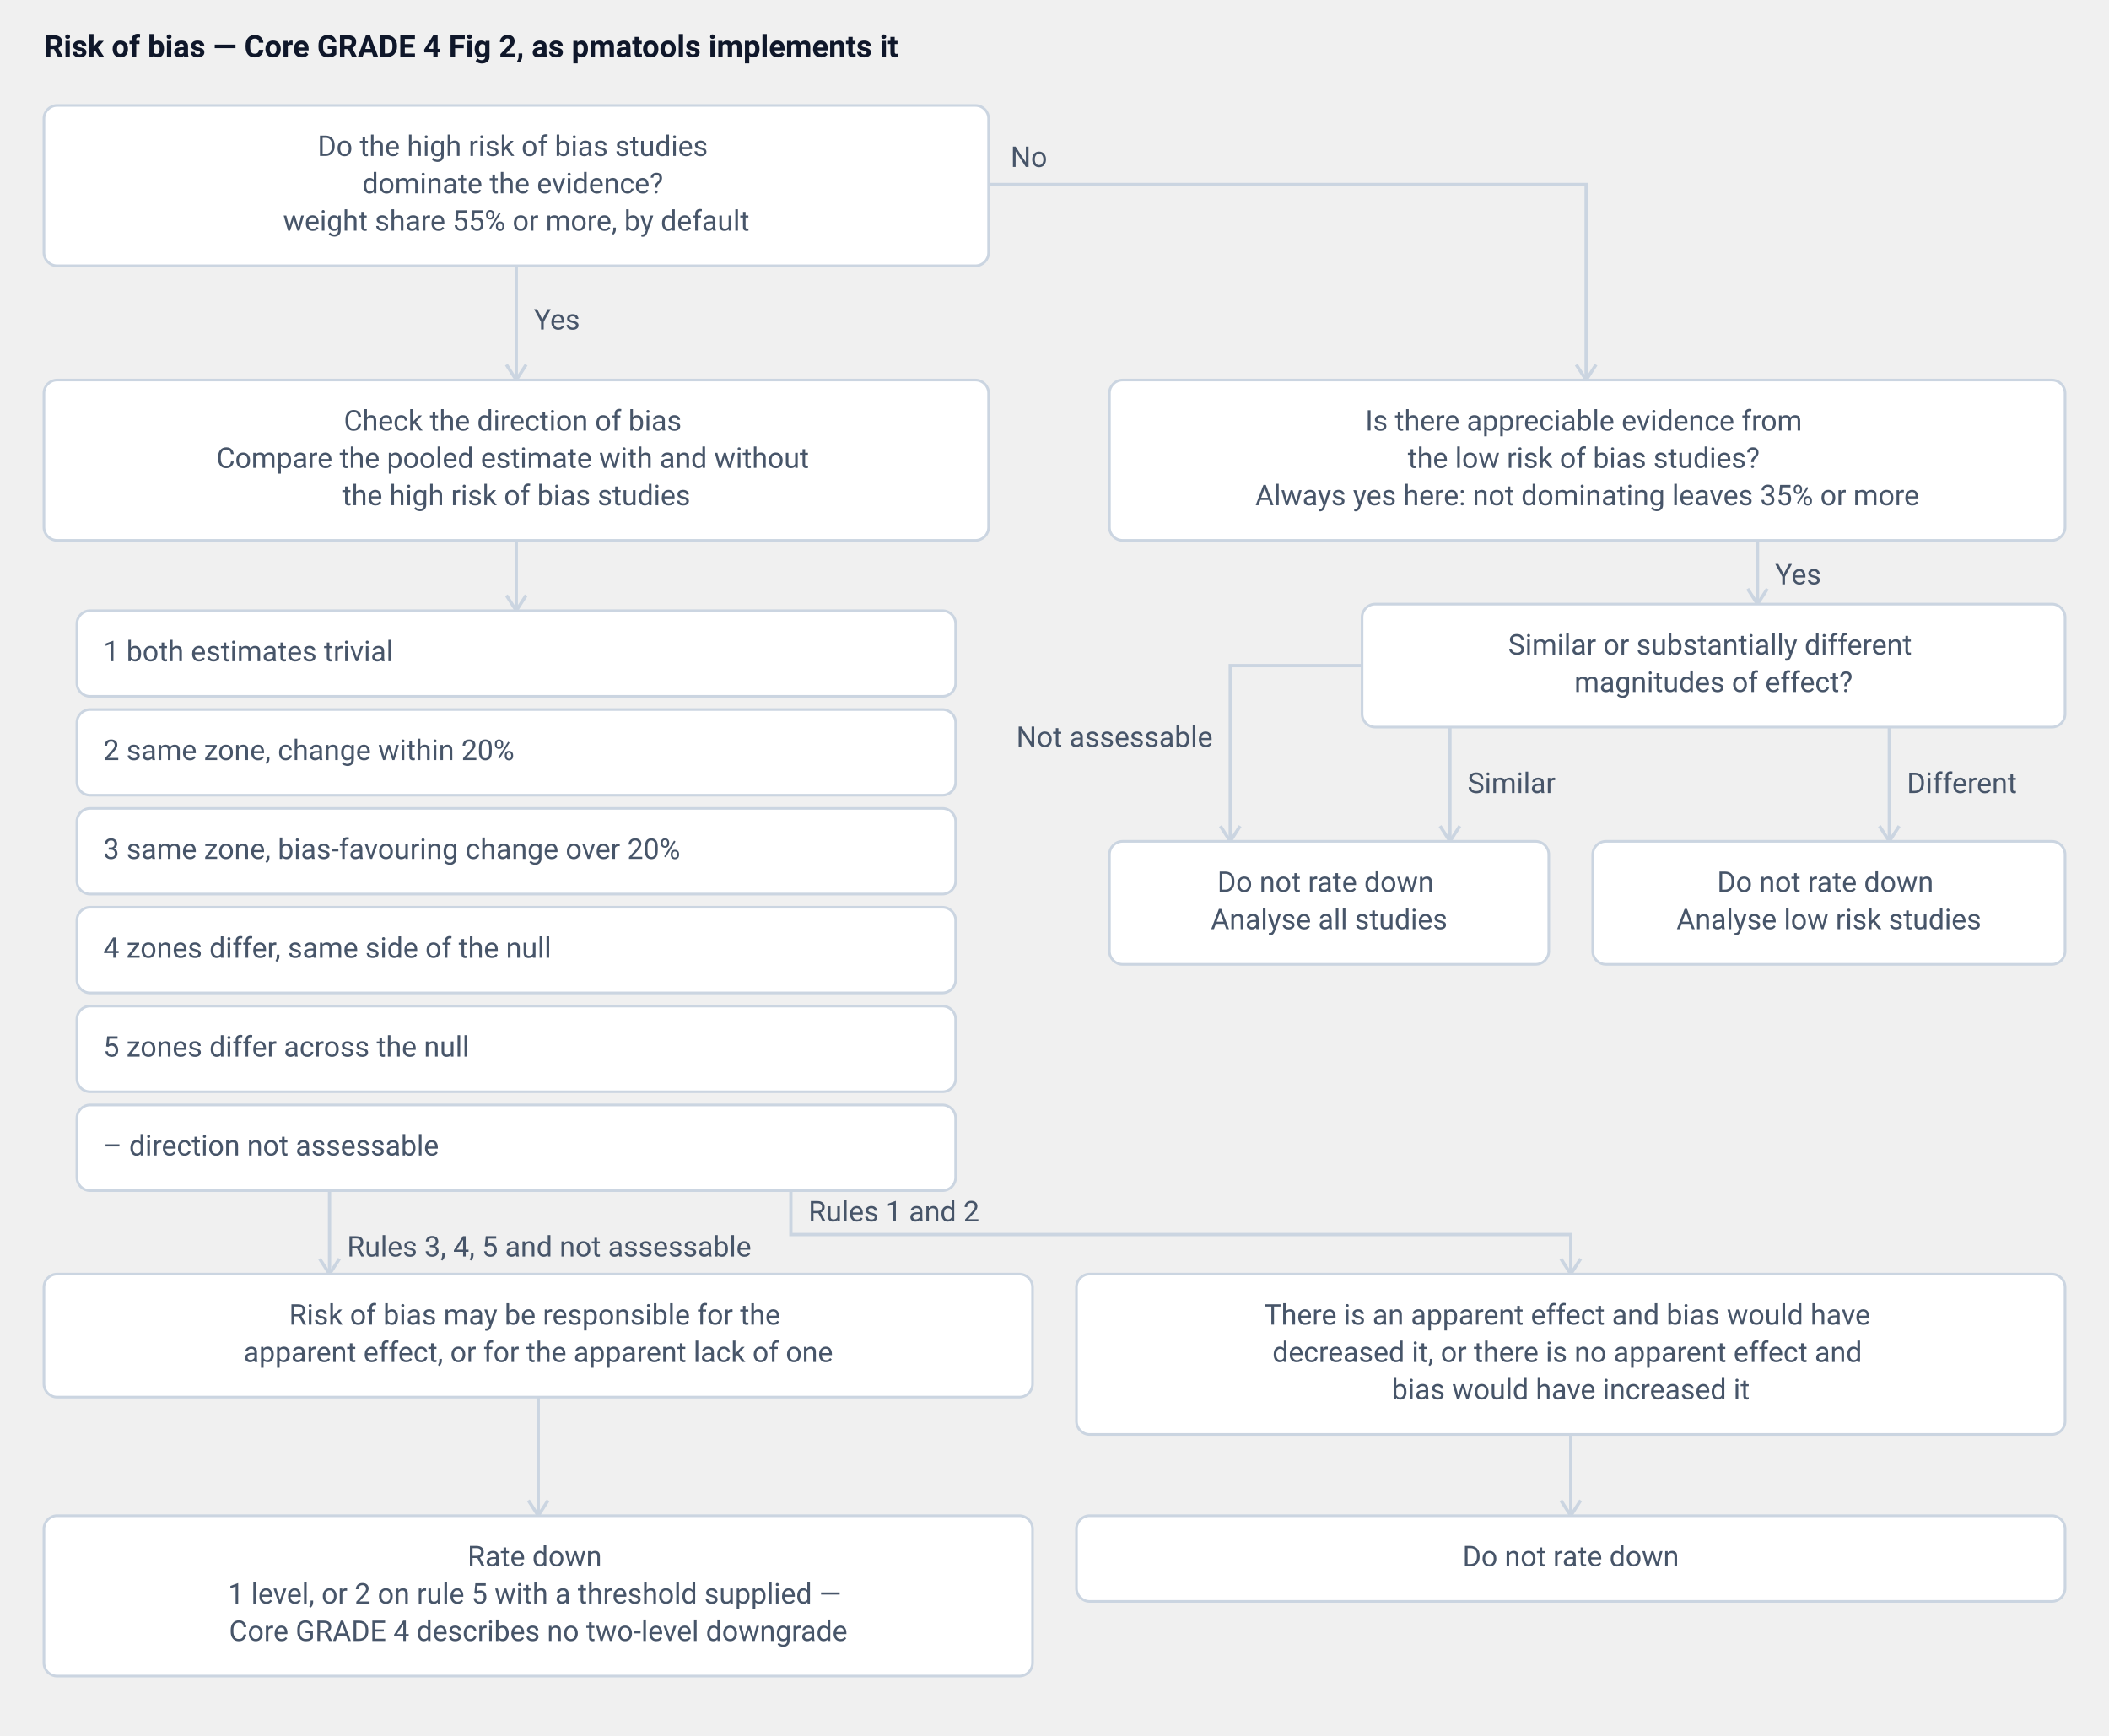
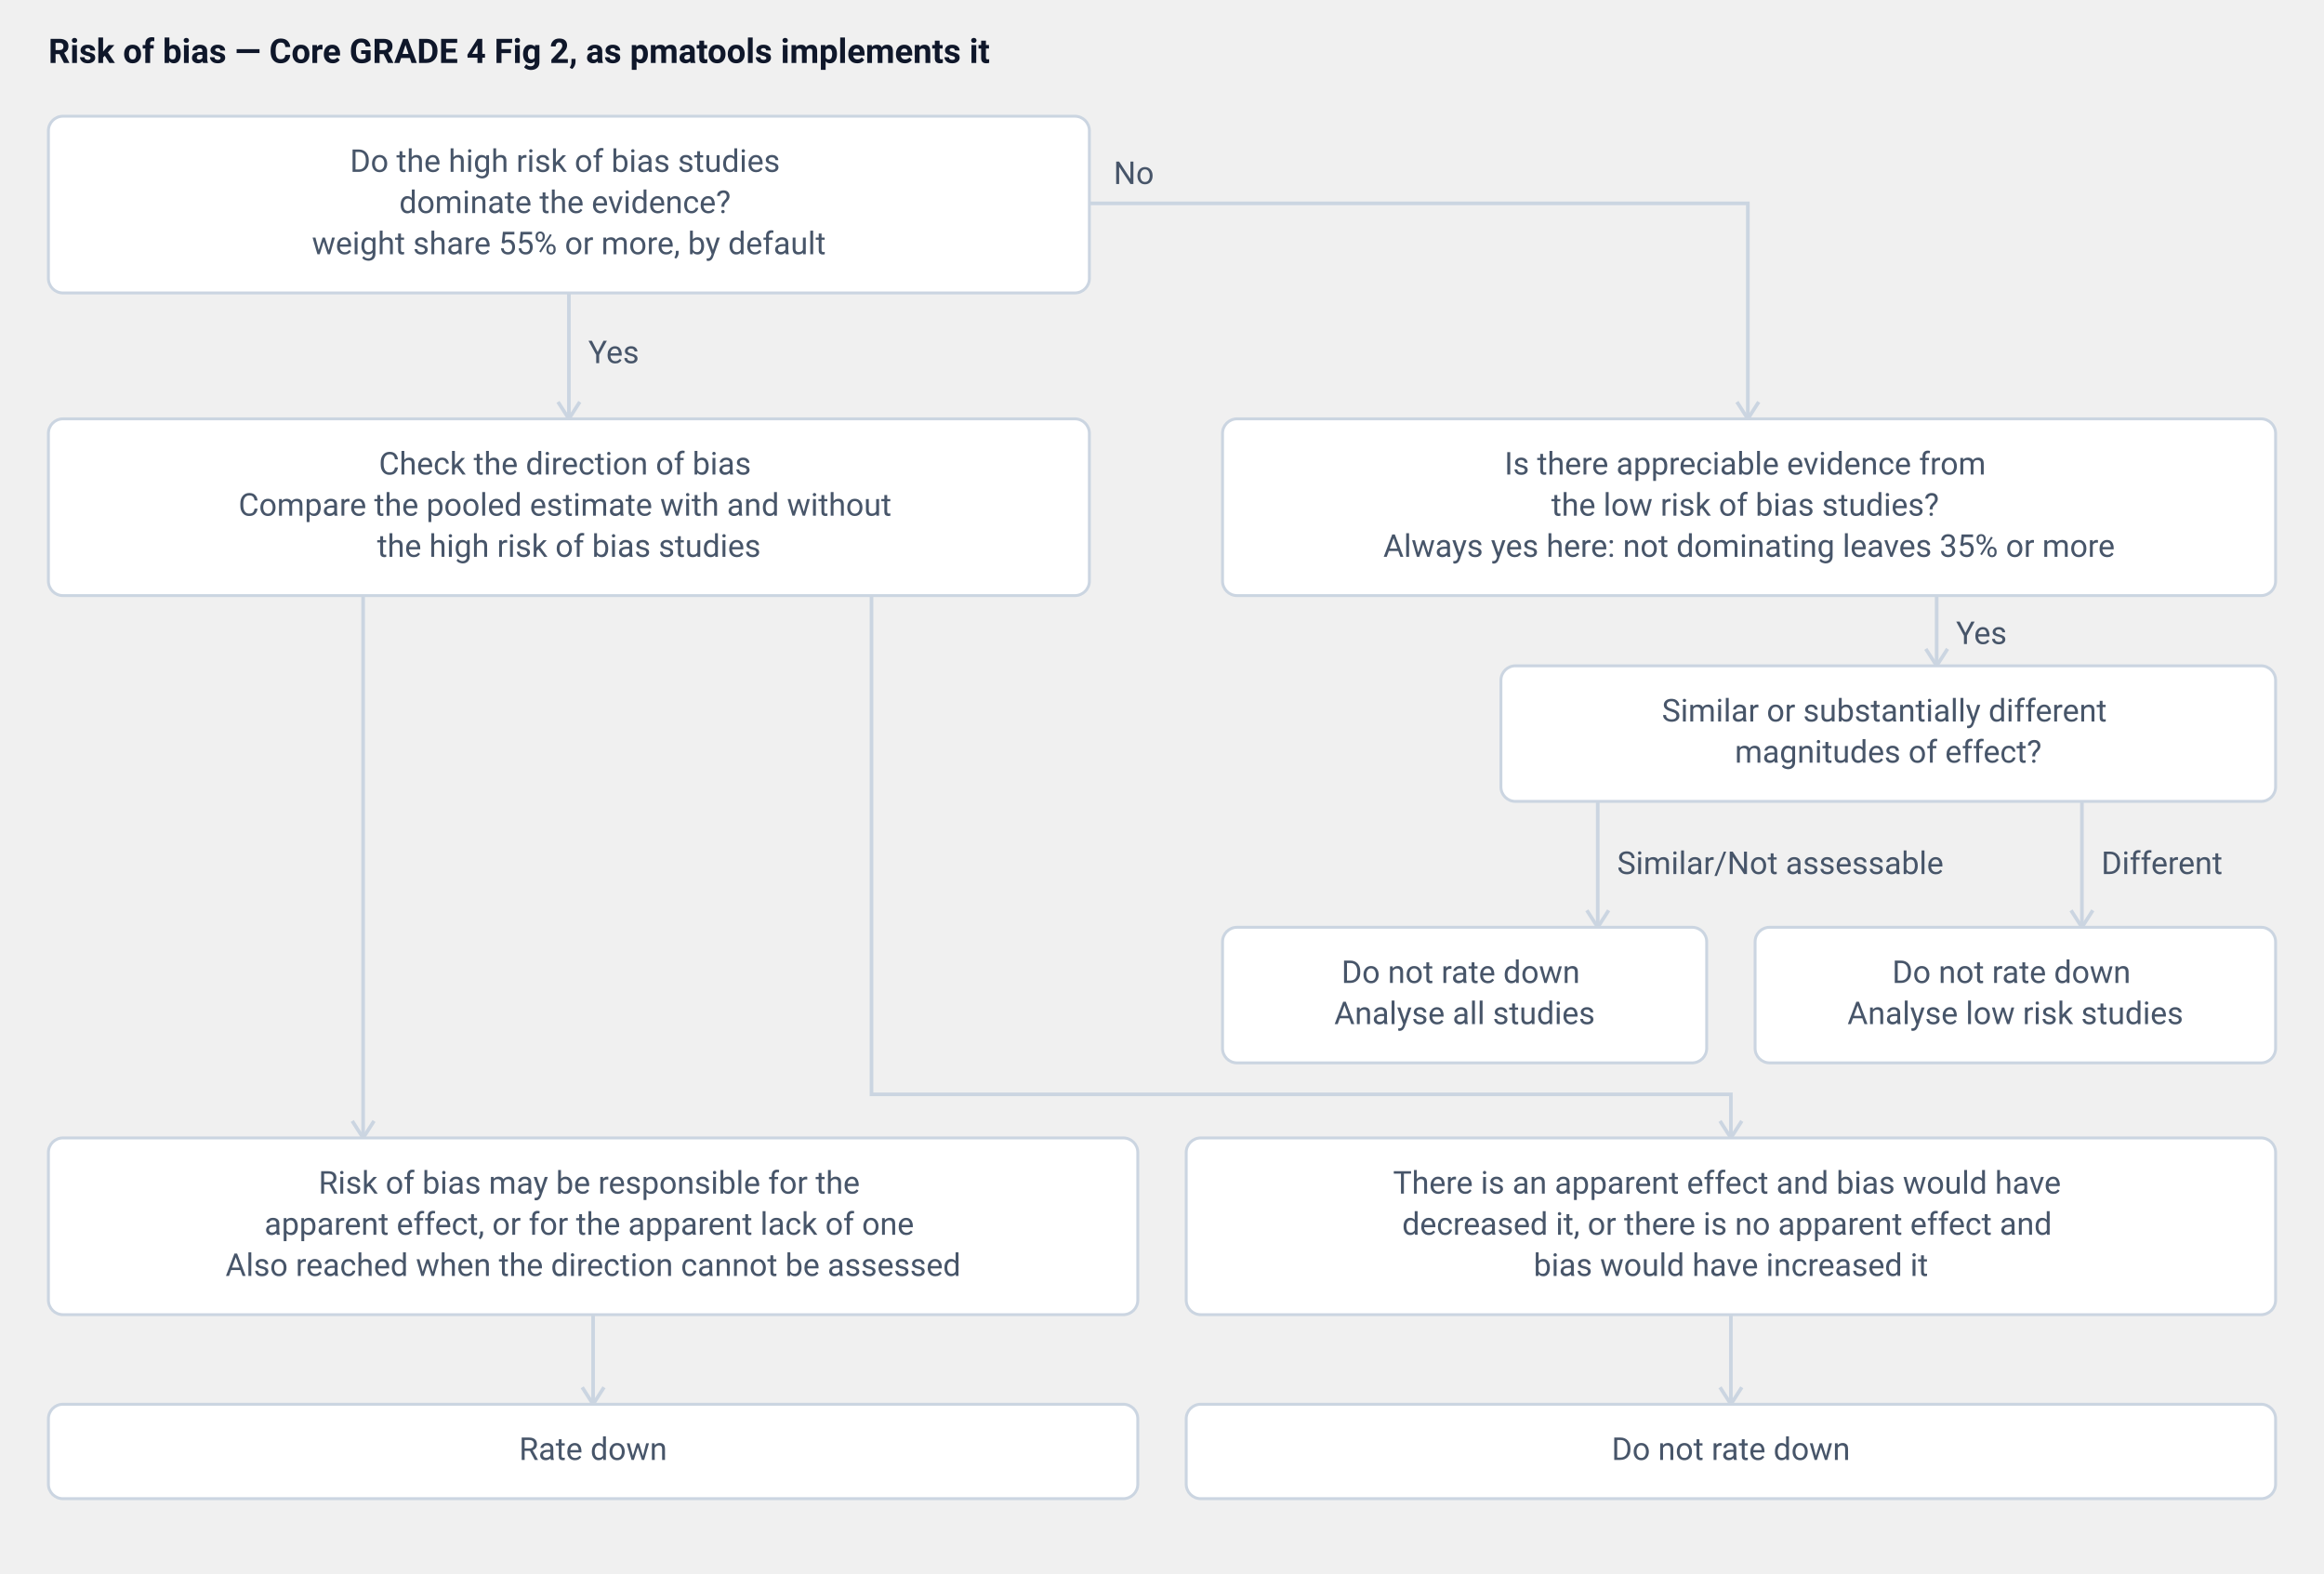
- <svg xmlns="http://www.w3.org/2000/svg" viewBox="0 0 960 790" preserveAspectRatio="xMidYMid meet" role="img" aria-labelledby="rob-title rob-desc">
+ <svg xmlns="http://www.w3.org/2000/svg" viewBox="0 0 960 650" preserveAspectRatio="xMidYMid meet" role="img" aria-labelledby="rob-title rob-desc">
  <style>
    .pma-fc-node rect, .pma-fc-leaf rect {
      fill: #ffffff; stroke: #cbd5e1; stroke-width: 1.2;
    }
    .pma-fc-edge path { stroke: #cbd5e1; stroke-width: 1.5; fill: none; }
    .pma-fc-node text, .pma-fc-leaf text, .pma-fc-edge text {
      fill: #475569; font-size: 13px; font-weight: 400;
      font-family: -apple-system, BlinkMacSystemFont, "Segoe UI", Roboto,
        "Helvetica Neue", Arial, sans-serif;
    }
    .pma-fc-edge-label { font-size: 12px; }
    .pma-fc-caption { fill: #64748b; font-size: 12px; font-style: italic;
      font-family: -apple-system, BlinkMacSystemFont, "Segoe UI", Roboto,
        "Helvetica Neue", Arial, sans-serif; }
    .pma-fc-heading { fill: #0f172a; font-size: 14px; font-weight: 600;
      font-family: -apple-system, BlinkMacSystemFont, "Segoe UI", Roboto,
        "Helvetica Neue", Arial, sans-serif; }
    .pma-fc-on.pma-fc-node rect, .pma-fc-on.pma-fc-leaf rect {
      stroke: #0f172a; stroke-width: 2.5;
    }
    .pma-fc-on.pma-fc-edge path { stroke: #0f172a; stroke-width: 3; }
    .pma-fc-on text { fill: #0f172a; font-weight: 600; }
  </style>
  <text class="pma-fc-heading" x="20" y="26">Risk of bias — Core GRADE 4 Fig 2, as pmatools implements it</text>
  <g id="pma-rob-edge-dominance-yes" class="pma-fc-edge">
    <path d="M 235 121 L 235 173" />
    <path d="M 230.5 166 L 235 173 L 239.5 166" />
    <text class="pma-fc-edge-label" x="243" y="150" text-anchor="start">Yes</text>
  </g>
  <g id="pma-rob-edge-dominance-no" class="pma-fc-edge">
    <path d="M 450 84 L 722 84 L 722 173" />
    <path d="M 717.5 166 L 722 173 L 726.5 166" />
    <text class="pma-fc-edge-label" x="460" y="76" text-anchor="start">No</text>
  </g>
-   <g id="pma-rob-edge-direction-rules" class="pma-fc-edge">
-     <path d="M 235 246 L 235 278" />
-     <path d="M 230.5 271 L 235 278 L 239.5 271" />
-   </g>
  <g id="pma-rob-edge-rules-responsible" class="pma-fc-edge">
-     <path d="M 150 542 L 150 580" />
-     <path d="M 145.5 573 L 150 580 L 154.5 573" />
-     <text class="pma-fc-edge-label" x="158" y="572" text-anchor="start">Rules 3, 4, 5 and not assessable</text>
+     <path d="M 150 246 L 150 470" />
+     <path d="M 145.5 463 L 150 470 L 154.5 463" />
  </g>
  <g id="pma-rob-edge-rules-conservative" class="pma-fc-edge">
-     <path d="M 360 542 L 360 562 L 715 562 L 715 580" />
-     <path d="M 710.5 573 L 715 580 L 719.5 573" />
-     <text class="pma-fc-edge-label" x="368" y="556" text-anchor="start">Rules 1 and 2</text>
+     <path d="M 360 246 L 360 452 L 715 452 L 715 470" />
+     <path d="M 710.5 463 L 715 470 L 719.5 463" />
  </g>
  <g id="pma-rob-edge-responsible-ratedown" class="pma-fc-edge">
-     <path d="M 245 636 L 245 690" />
-     <path d="M 240.5 683 L 245 690 L 249.5 683" />
+     <path d="M 245 543 L 245 580" />
+     <path d="M 240.5 573 L 245 580 L 249.5 573" />
  </g>
  <g id="pma-rob-edge-conservative-noratedown" class="pma-fc-edge">
-     <path d="M 715 653 L 715 690" />
-     <path d="M 710.5 683 L 715 690 L 719.5 683" />
+     <path d="M 715 543 L 715 580" />
+     <path d="M 710.5 573 L 715 580 L 719.5 573" />
  </g>
  <g id="pma-rob-edge-appreciable-yes" class="pma-fc-edge">
    <path d="M 800 246 L 800 275" />
    <path d="M 795.5 268 L 800 275 L 804.5 268" />
    <text class="pma-fc-edge-label" x="808" y="266" text-anchor="start">Yes</text>
  </g>
  <g id="pma-rob-edge-magnitude-similar" class="pma-fc-edge">
    <path d="M 660 331 L 660 383" />
    <path d="M 655.5 376 L 660 383 L 664.5 376" />
-     <text class="pma-fc-edge-label" x="668" y="361" text-anchor="start">Similar</text>
+     <text class="pma-fc-edge-label" x="668" y="361" text-anchor="start">Similar/Not assessable</text>
  </g>
  <g id="pma-rob-edge-magnitude-different" class="pma-fc-edge">
    <path d="M 860 331 L 860 383" />
    <path d="M 855.5 376 L 860 383 L 864.5 376" />
    <text class="pma-fc-edge-label" x="868" y="361" text-anchor="start">Different</text>
-   </g>
-   <g id="pma-rob-edge-magnitude-notassessable" class="pma-fc-edge">
-     <path d="M 620 303 L 560 303 L 560 383" />
-     <path d="M 555.5 376 L 560 383 L 564.5 376" />
-     <text class="pma-fc-edge-label" x="552" y="340" text-anchor="end">Not assessable</text>
  </g>
  <g id="pma-rob-node-dominance" class="pma-fc-node">
    <rect x="20" y="48" width="430" height="73" rx="6" ry="6" />
    <text x="235" y="71" text-anchor="middle">
      <tspan x="235" dy="0">Do the high risk of bias studies</tspan>
      <tspan x="235" dy="17">dominate the evidence?</tspan>
      <tspan x="235" dy="17">weight share 55% or more, by default</tspan>
    </text>
  </g>
  <g id="pma-rob-node-direction" class="pma-fc-node">
    <rect x="20" y="173" width="430" height="73" rx="6" ry="6" />
    <text x="235" y="196" text-anchor="middle">
      <tspan x="235" dy="0">Check the direction of bias</tspan>
      <tspan x="235" dy="17">Compare the pooled estimate with and without</tspan>
      <tspan x="235" dy="17">the high risk of bias studies</tspan>
    </text>
  </g>
-   <g id="pma-rob-leaf-rule1" class="pma-fc-leaf">
-     <rect x="35" y="278" width="400" height="39" rx="6" ry="6" />
-     <text x="47" y="301" text-anchor="start">
-       <tspan x="47" dy="0">1  both estimates trivial</tspan>
-     </text>
-   </g>
-   <g id="pma-rob-leaf-rule2" class="pma-fc-leaf">
-     <rect x="35" y="323" width="400" height="39" rx="6" ry="6" />
-     <text x="47" y="346" text-anchor="start">
-       <tspan x="47" dy="0">2  same zone, change within 20%</tspan>
-     </text>
-   </g>
-   <g id="pma-rob-leaf-rule3" class="pma-fc-leaf">
-     <rect x="35" y="368" width="400" height="39" rx="6" ry="6" />
-     <text x="47" y="391" text-anchor="start">
-       <tspan x="47" dy="0">3  same zone, bias-favouring change over 20%</tspan>
-     </text>
-   </g>
-   <g id="pma-rob-leaf-rule4" class="pma-fc-leaf">
-     <rect x="35" y="413" width="400" height="39" rx="6" ry="6" />
-     <text x="47" y="436" text-anchor="start">
-       <tspan x="47" dy="0">4  zones differ, same side of the null</tspan>
-     </text>
-   </g>
-   <g id="pma-rob-leaf-rule5" class="pma-fc-leaf">
-     <rect x="35" y="458" width="400" height="39" rx="6" ry="6" />
-     <text x="47" y="481" text-anchor="start">
-       <tspan x="47" dy="0">5  zones differ across the null</tspan>
-     </text>
-   </g>
-   <g id="pma-rob-leaf-rulena" class="pma-fc-leaf">
-     <rect x="35" y="503" width="400" height="39" rx="6" ry="6" />
-     <text x="47" y="526" text-anchor="start">
-       <tspan x="47" dy="0">–  direction not assessable</tspan>
-     </text>
-   </g>
  <g id="pma-rob-node-bias-responsible" class="pma-fc-node">
-     <rect x="20" y="580" width="450" height="56" rx="6" ry="6" />
-     <text x="245" y="603" text-anchor="middle">
+     <rect x="20" y="470" width="450" height="73" rx="6" ry="6" />
+     <text x="245" y="493" text-anchor="middle">
      <tspan x="245" dy="0">Risk of bias may be responsible for the</tspan>
      <tspan x="245" dy="17">apparent effect, or for the apparent lack of one</tspan>
+       <tspan x="245" dy="17">Also reached when the direction cannot be assessed</tspan>
    </text>
  </g>
  <g id="pma-rob-node-bias-conservative" class="pma-fc-node">
-     <rect x="490" y="580" width="450" height="73" rx="6" ry="6" />
-     <text x="715" y="603" text-anchor="middle">
+     <rect x="490" y="470" width="450" height="73" rx="6" ry="6" />
+     <text x="715" y="493" text-anchor="middle">
      <tspan x="715" dy="0">There is an apparent effect and bias would have</tspan>
      <tspan x="715" dy="17">decreased it, or there is no apparent effect and</tspan>
      <tspan x="715" dy="17">bias would have increased it</tspan>
    </text>
  </g>
  <g id="pma-rob-leaf-ratedown" class="pma-fc-leaf">
-     <rect x="20" y="690" width="450" height="73" rx="6" ry="6" />
-     <text x="245" y="713" text-anchor="middle">
+     <rect x="20" y="580" width="450" height="39" rx="6" ry="6" />
+     <text x="245" y="603" text-anchor="middle">
      <tspan x="245" dy="0">Rate down</tspan>
-       <tspan x="245" dy="17">1 level, or 2 on rule 5 with a threshold supplied —</tspan>
-       <tspan x="245" dy="17">Core GRADE 4 describes no two-level downgrade</tspan>
    </text>
  </g>
  <g id="pma-rob-leaf-noratedown" class="pma-fc-leaf">
-     <rect x="490" y="690" width="450" height="39" rx="6" ry="6" />
-     <text x="715" y="713" text-anchor="middle">
+     <rect x="490" y="580" width="450" height="39" rx="6" ry="6" />
+     <text x="715" y="603" text-anchor="middle">
      <tspan x="715" dy="0">Do not rate down</tspan>
    </text>
  </g>
  <g id="pma-rob-node-appreciable" class="pma-fc-node">
    <rect x="505" y="173" width="435" height="73" rx="6" ry="6" />
    <text x="722.5" y="196" text-anchor="middle">
      <tspan x="722.5" dy="0">Is there appreciable evidence from</tspan>
      <tspan x="722.5" dy="17">the low risk of bias studies?</tspan>
      <tspan x="722.5" dy="17">Always yes here: not dominating leaves 35% or more</tspan>
    </text>
  </g>
  <g id="pma-rob-node-magnitude" class="pma-fc-node">
    <rect x="620" y="275" width="320" height="56" rx="6" ry="6" />
    <text x="780" y="298" text-anchor="middle">
      <tspan x="780" dy="0">Similar or substantially different</tspan>
      <tspan x="780" dy="17">magnitudes of effect?</tspan>
    </text>
  </g>
  <g id="pma-rob-leaf-all" class="pma-fc-leaf">
    <rect x="505" y="383" width="200" height="56" rx="6" ry="6" />
    <text x="605" y="406" text-anchor="middle">
      <tspan x="605" dy="0">Do not rate down</tspan>
      <tspan x="605" dy="17">Analyse all studies</tspan>
    </text>
  </g>
  <g id="pma-rob-leaf-lowonly" class="pma-fc-leaf">
    <rect x="725" y="383" width="215" height="56" rx="6" ry="6" />
    <text x="832.5" y="406" text-anchor="middle">
      <tspan x="832.5" dy="0">Do not rate down</tspan>
      <tspan x="832.5" dy="17">Analyse low risk studies</tspan>
    </text>
  </g>
</svg>
